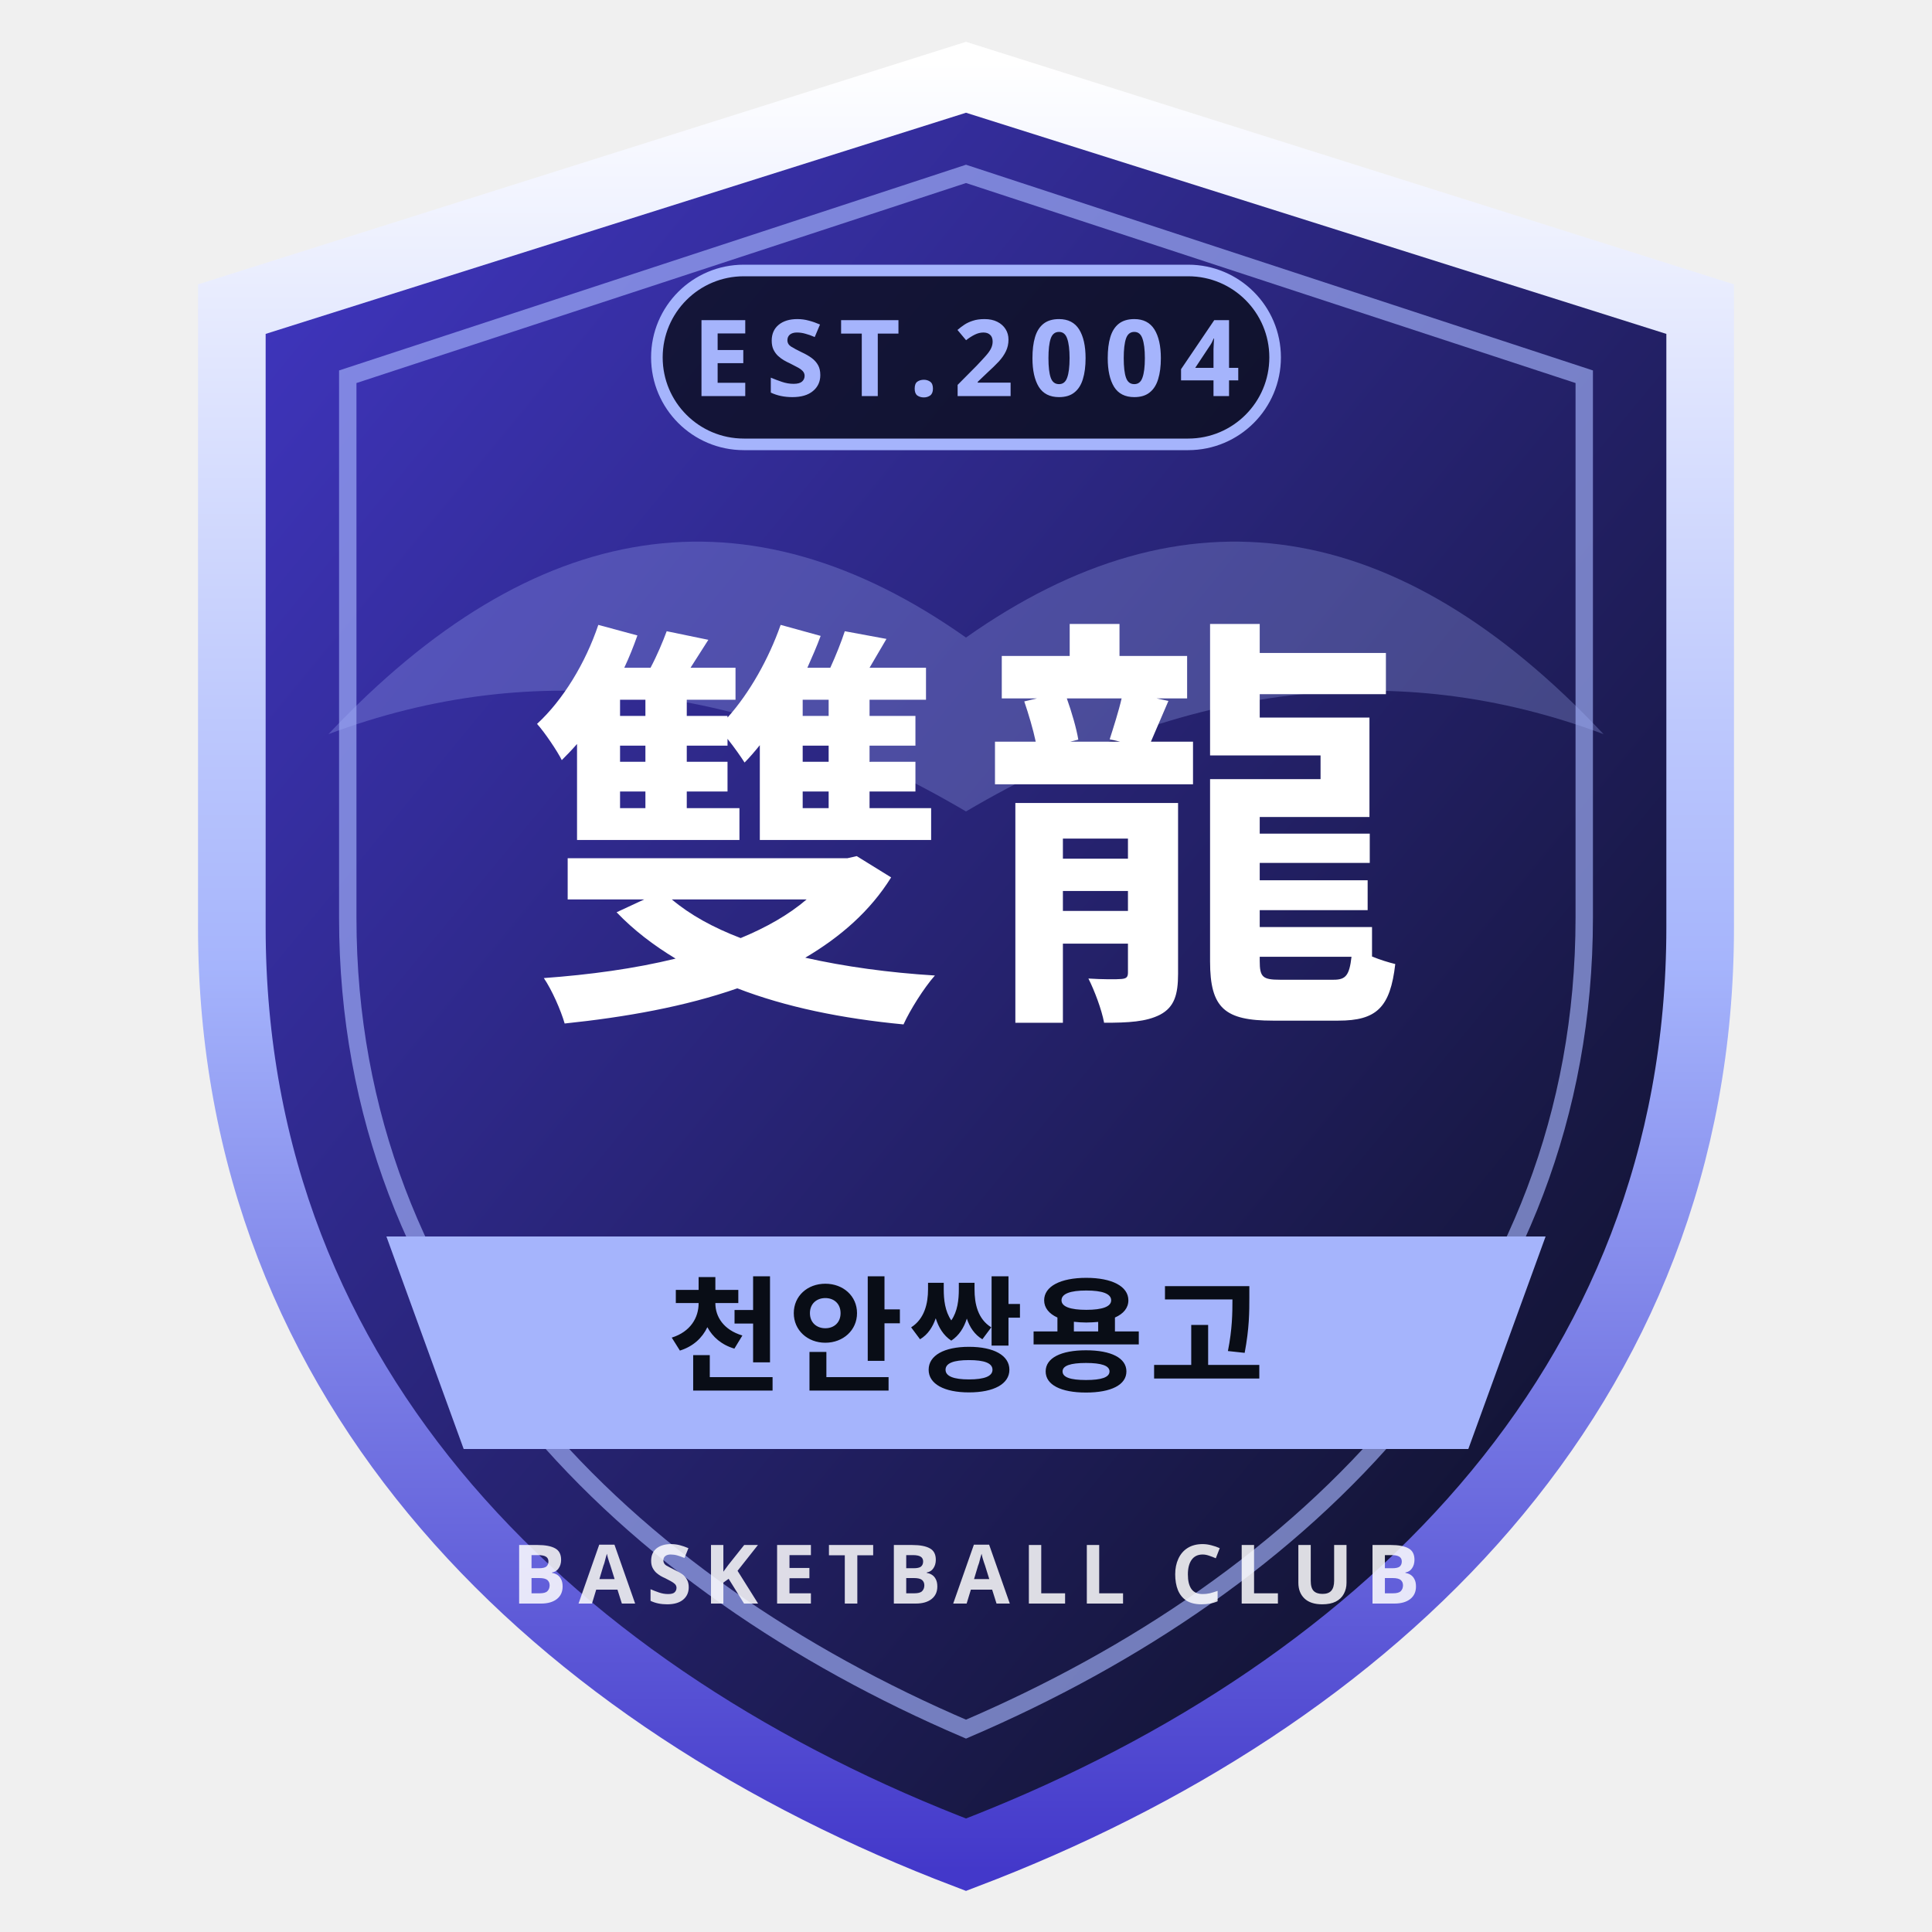
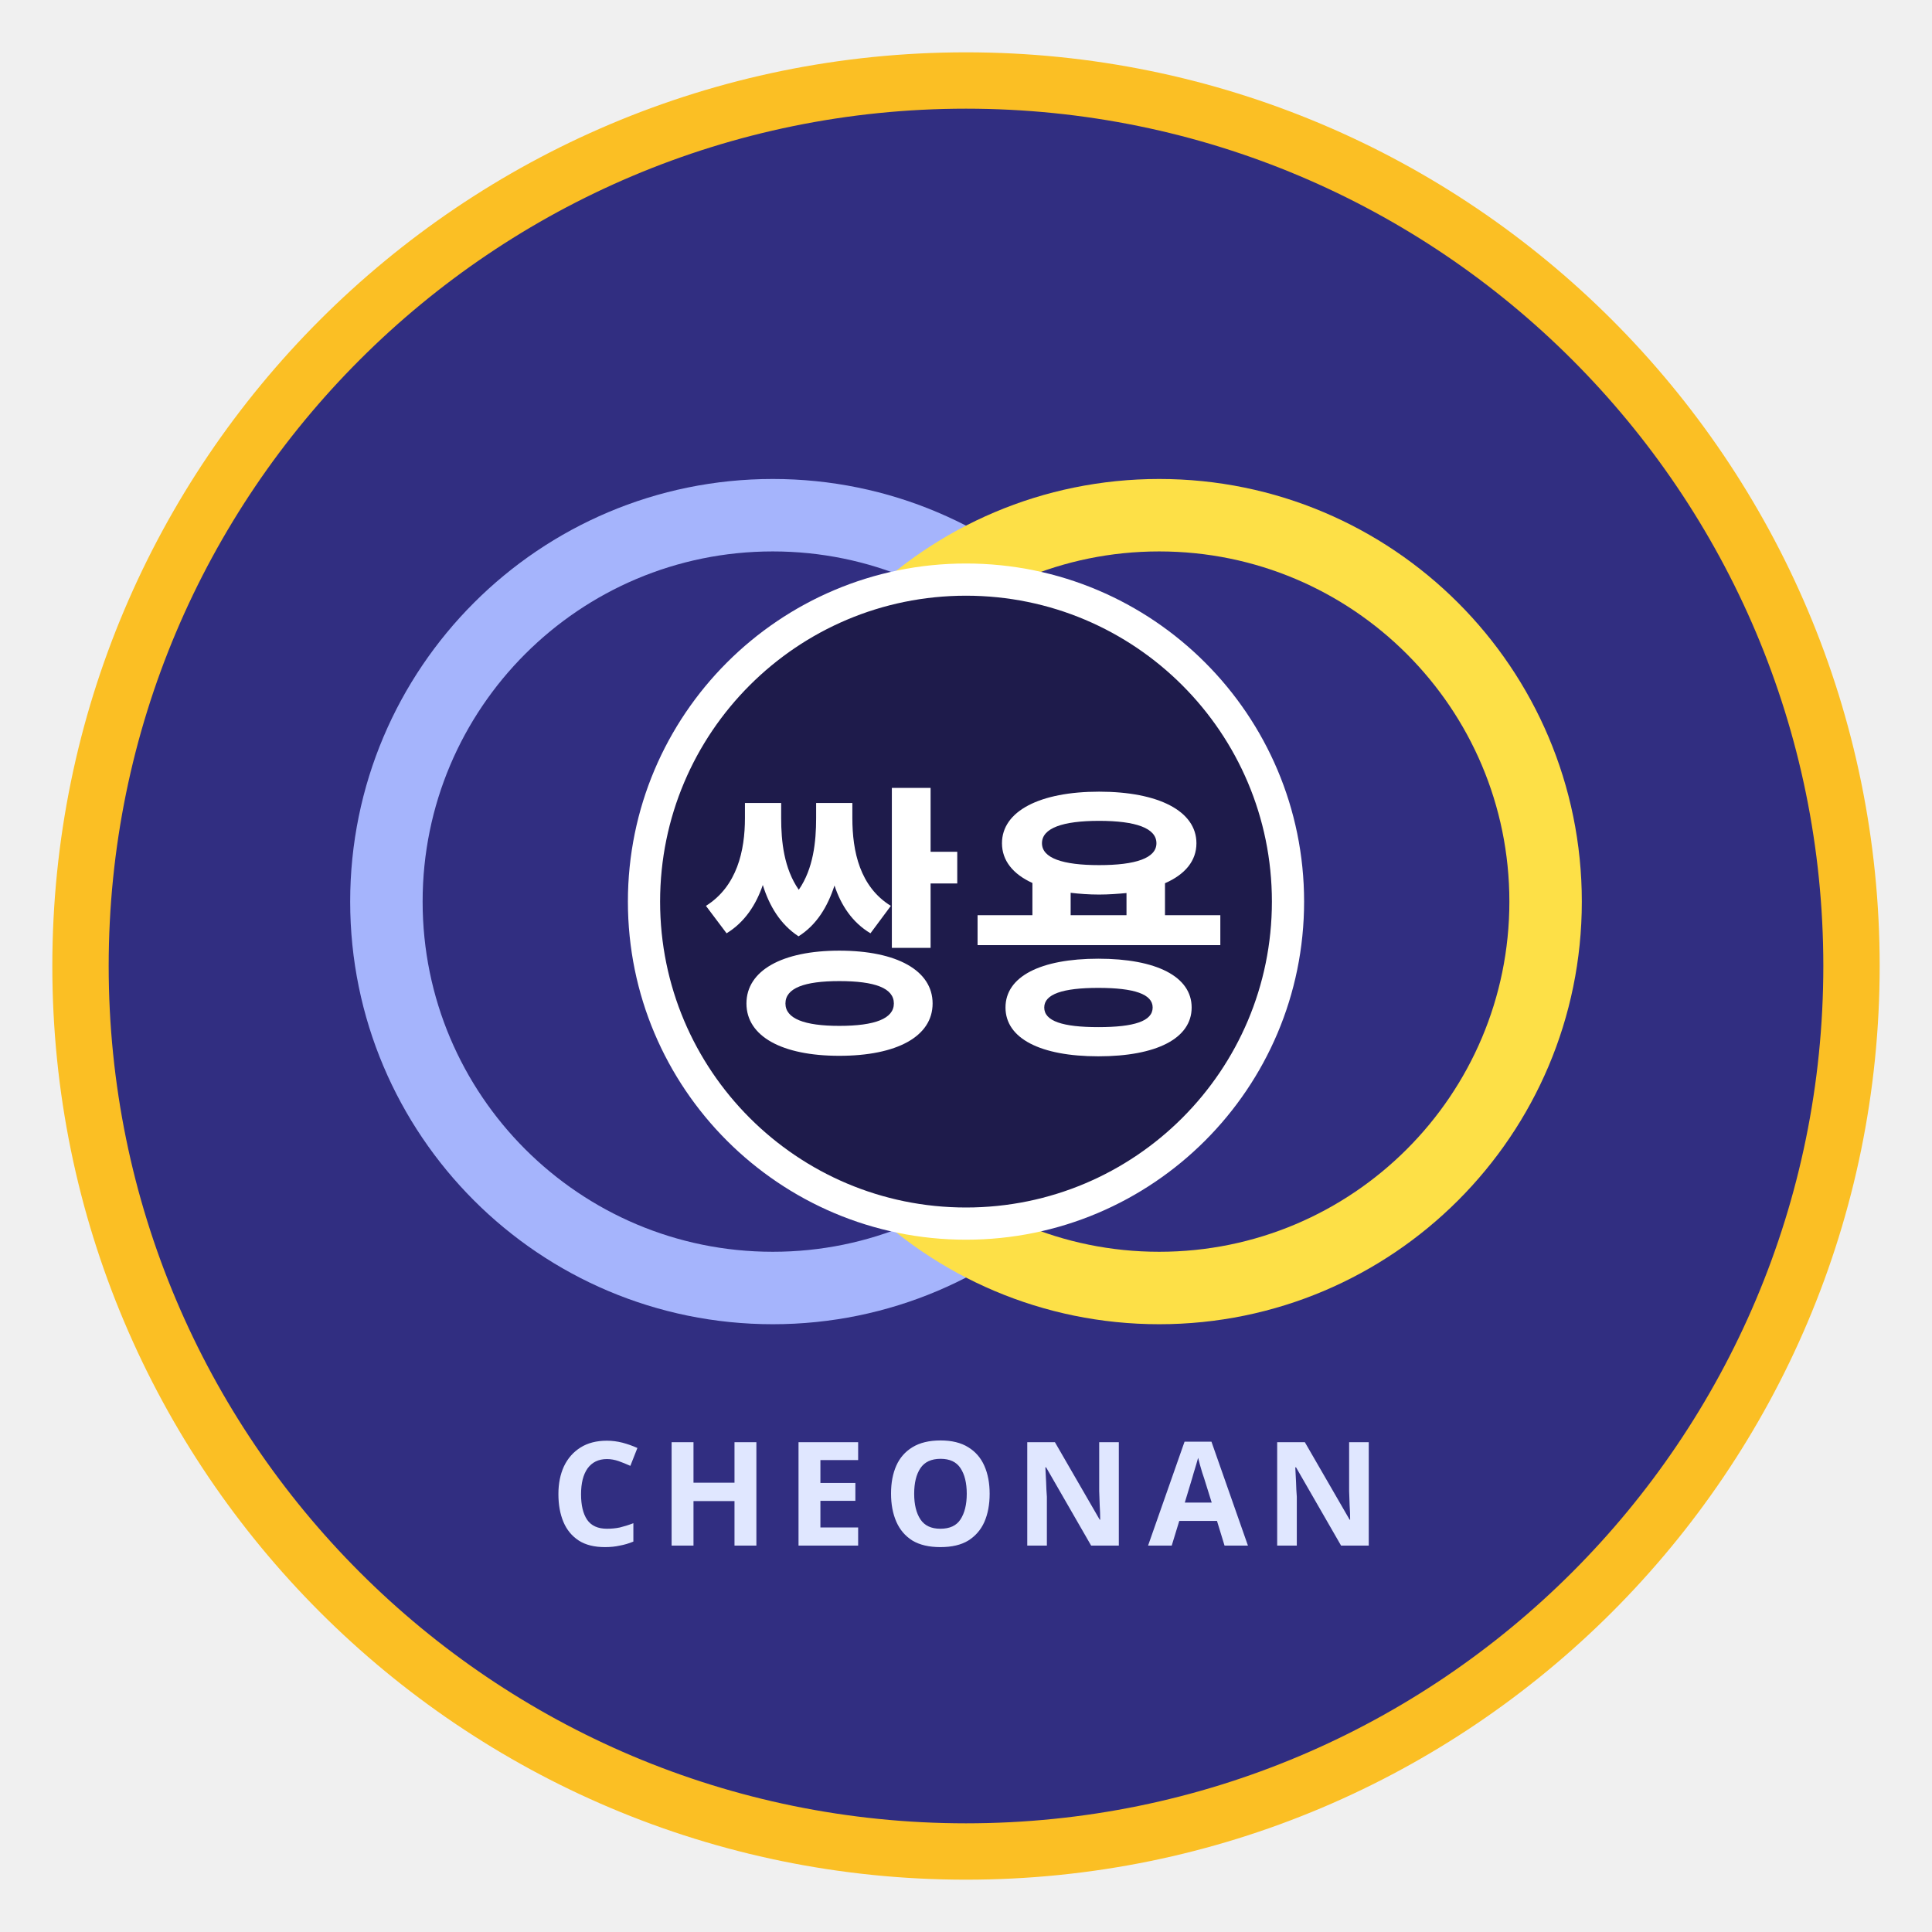
- <svg xmlns="http://www.w3.org/2000/svg" viewBox="0 0 200 200" width="200" height="200">
-   <defs>
-     <linearGradient id="bg_HS_SSANGYONG" x1="0%" y1="0%" x2="100%" y2="100%">
-       <stop offset="0%" stop-color="#4338CA" />
-       <stop offset="100%" stop-color="#090D16" />
-     </linearGradient>
-     <linearGradient id="rim_HS_SSANGYONG" x1="0%" y1="0%" x2="0%" y2="100%">
-       <stop offset="0%" stop-color="#FFFFFF" />
-       <stop offset="50%" stop-color="#A5B4FC" />
-       <stop offset="100%" stop-color="#4338CA" />
-     </linearGradient>
-   </defs>
-   <path d="M100 8 L176 32 V96 C176 144 142 176 100 192 C58 176 24 144 24 96 V32 Z" fill="url(#bg_HS_SSANGYONG)" stroke="url(#rim_HS_SSANGYONG)" stroke-width="7" />
-   <path d="M100 18 L164 39 V95 C164 136 135 164 100 179 C65 164 36 136 36 95 V39 Z" fill="none" stroke="#A5B4FC" stroke-width="1.8" opacity="0.65" />
-   <path d="M34 76 Q66 42 100 66 Q134 42 166 76 Q134 64 100 84 Q66 64 34 76 Z" fill="#A5B4FC" opacity="0.28" />
-   <rect x="68" y="28" width="64" height="18" rx="9" fill="#090D16" fill-opacity="0.75" stroke="#A5B4FC" stroke-width="1.2" />
-   <text x="100" y="41" text-anchor="middle" fill="#A5B4FC" font-family="sans-serif" font-size="11" font-weight="800" letter-spacing="1.5">EST.2004</text>
-   <text x="100" y="102" text-anchor="middle" fill="#FFFFFF" font-family="serif" font-size="44" font-weight="900" letter-spacing="3">雙龍</text>
-   <path d="M40 128 H160 L152 150 H48 Z" fill="#A5B4FC" />
-   <text x="100" y="143" text-anchor="middle" fill="#090D16" font-family="sans-serif" font-size="13" font-weight="900" letter-spacing="0.5">천안쌍용고</text>
-   <text x="100" y="166" text-anchor="middle" fill="#FFFFFF" fill-opacity="0.85" font-family="sans-serif" font-size="8.5" font-weight="700" letter-spacing="1.2">BASKETBALL CLUB</text>
+ <svg xmlns="http://www.w3.org/2000/svg" viewBox="0 0 120 120">
+   <circle cx="60" cy="60" r="55" fill="#312E81" stroke="#FBBF24" stroke-width="3.5" />
+   <circle cx="48" cy="56" r="24" fill="none" stroke="#A5B4FC" stroke-width="4.5" />
+   <circle cx="72" cy="56" r="24" fill="none" stroke="#FDE047" stroke-width="4.5" />
+   <circle cx="60" cy="56" r="20" fill="#1E1B4B" stroke="#FFFFFF" stroke-width="2" />
+   <text x="60" y="64" text-anchor="middle" fill="#FFFFFF" font-family="sans-serif" font-size="18" font-weight="900">쌍용</text>
+   <text x="60" y="96" text-anchor="middle" fill="#E0E7FF" font-family="sans-serif" font-size="9" font-weight="800" letter-spacing="1">CHEONAN</text>
</svg>
